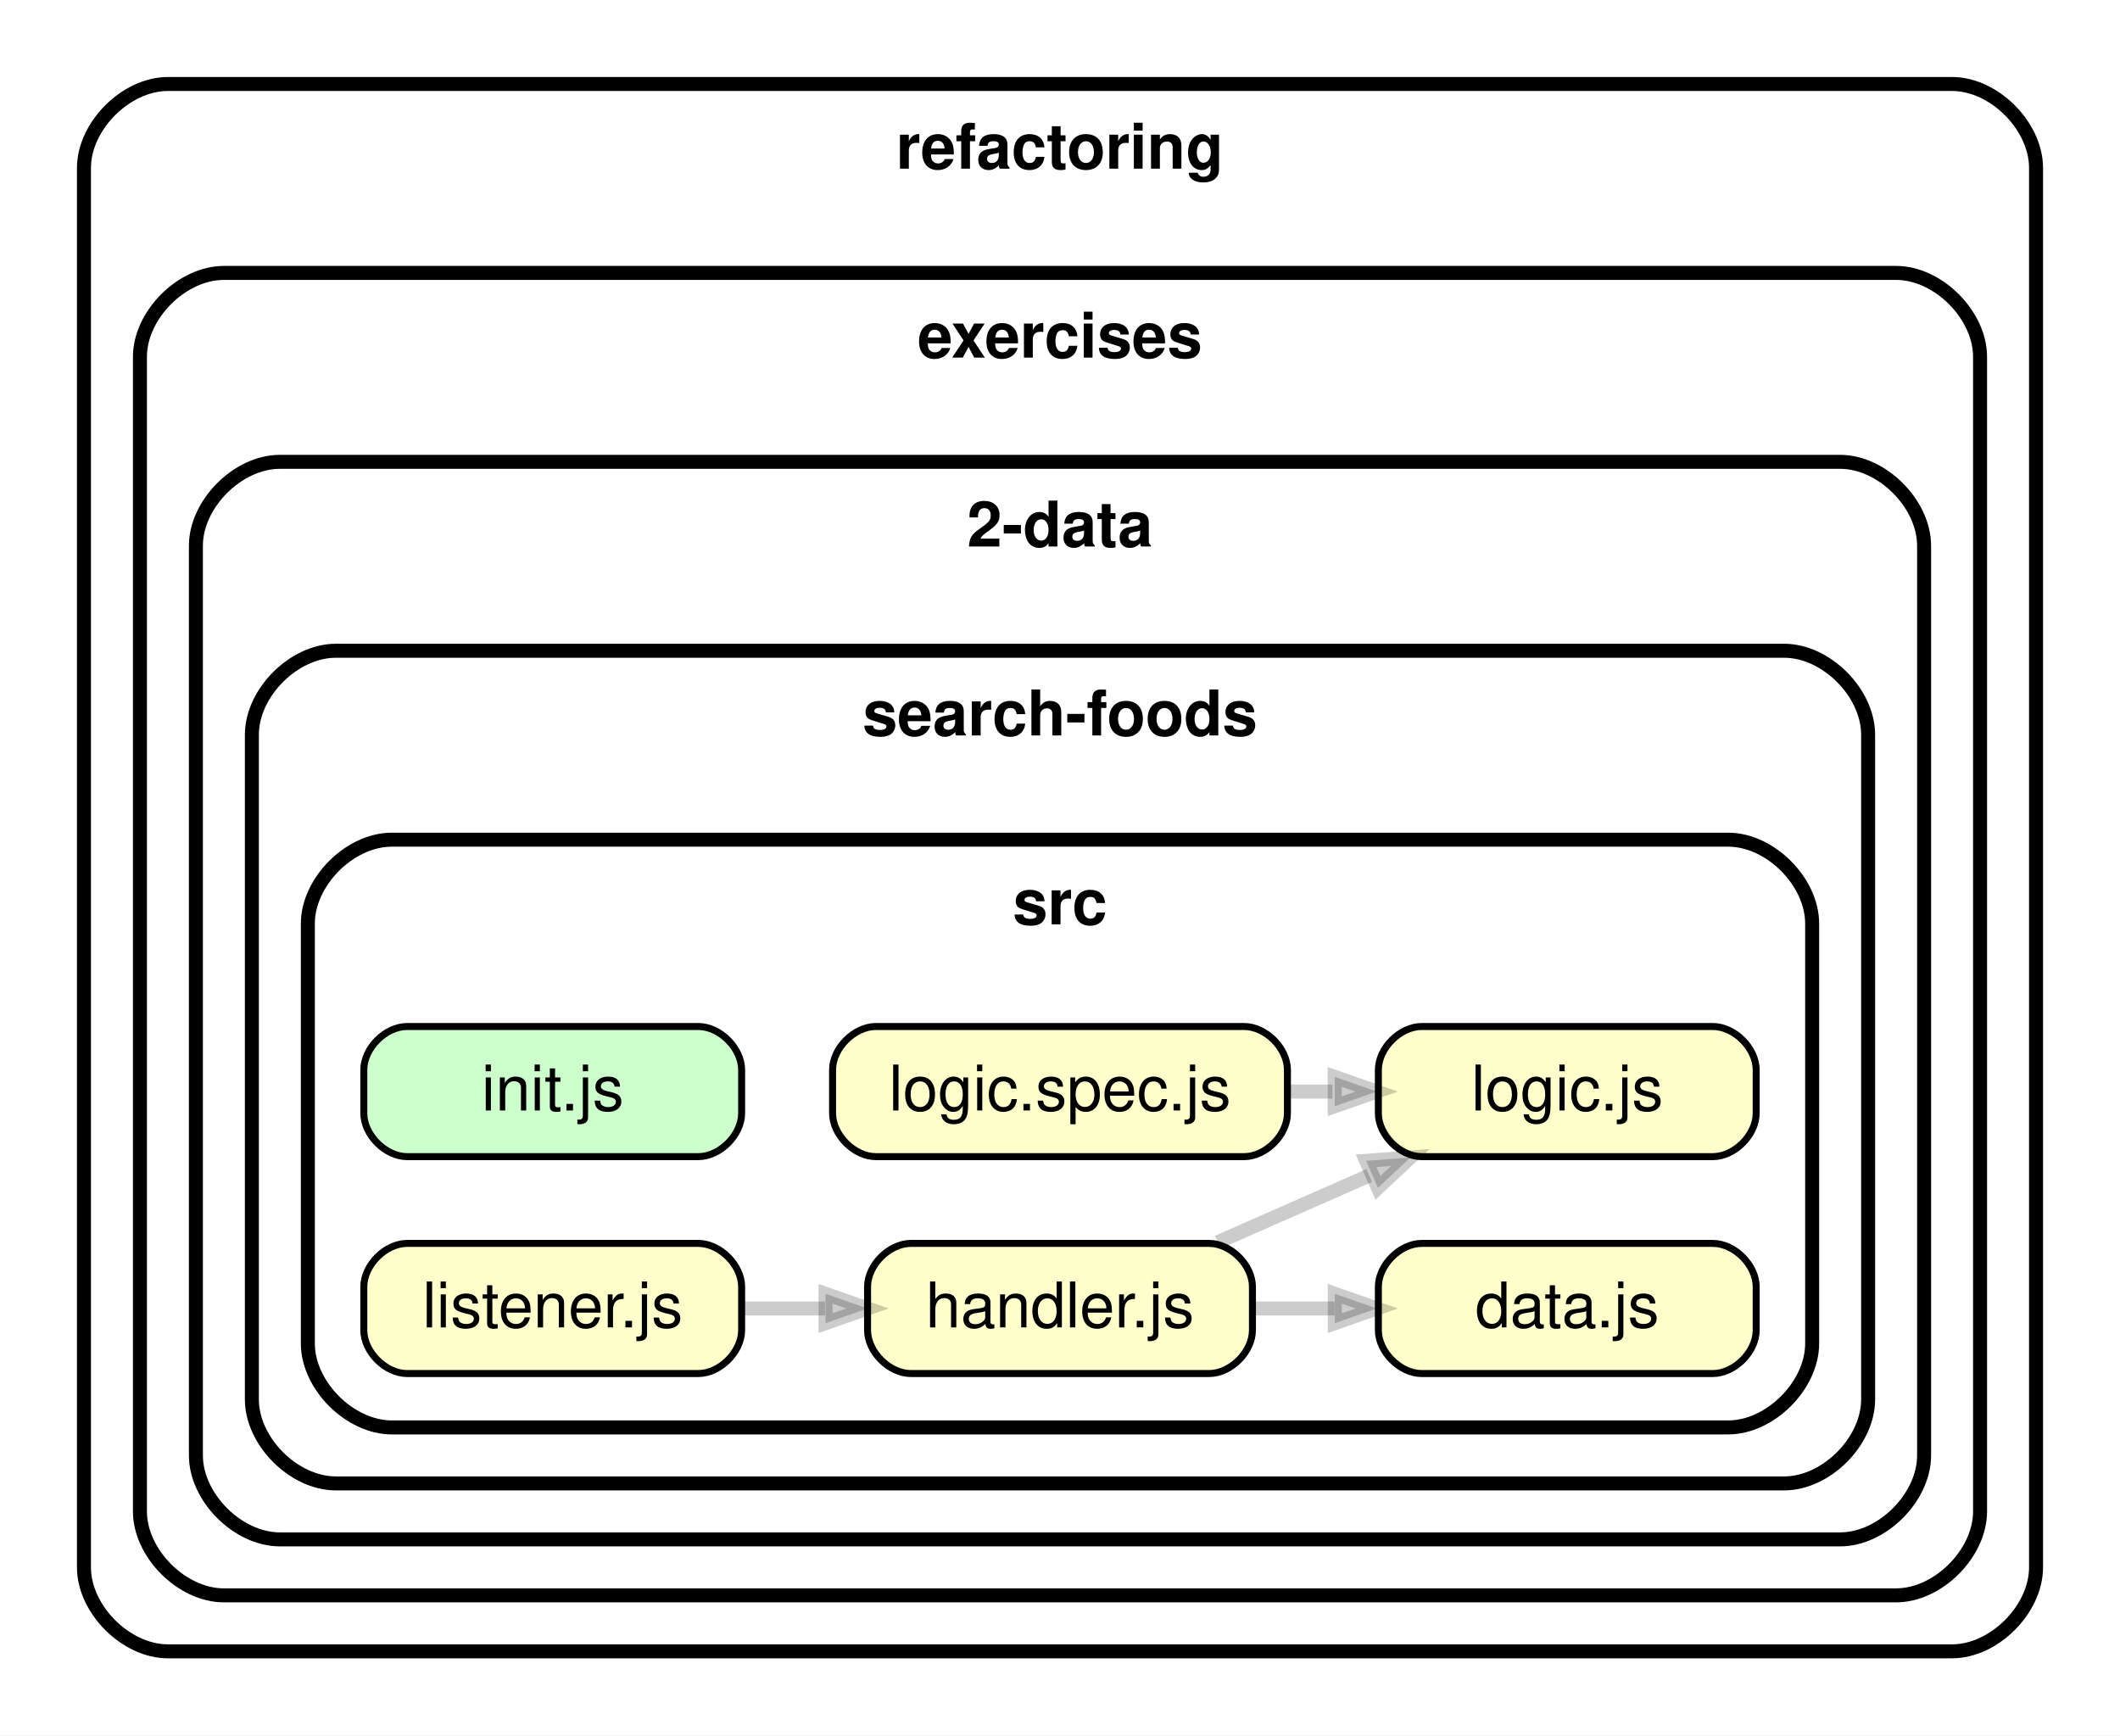
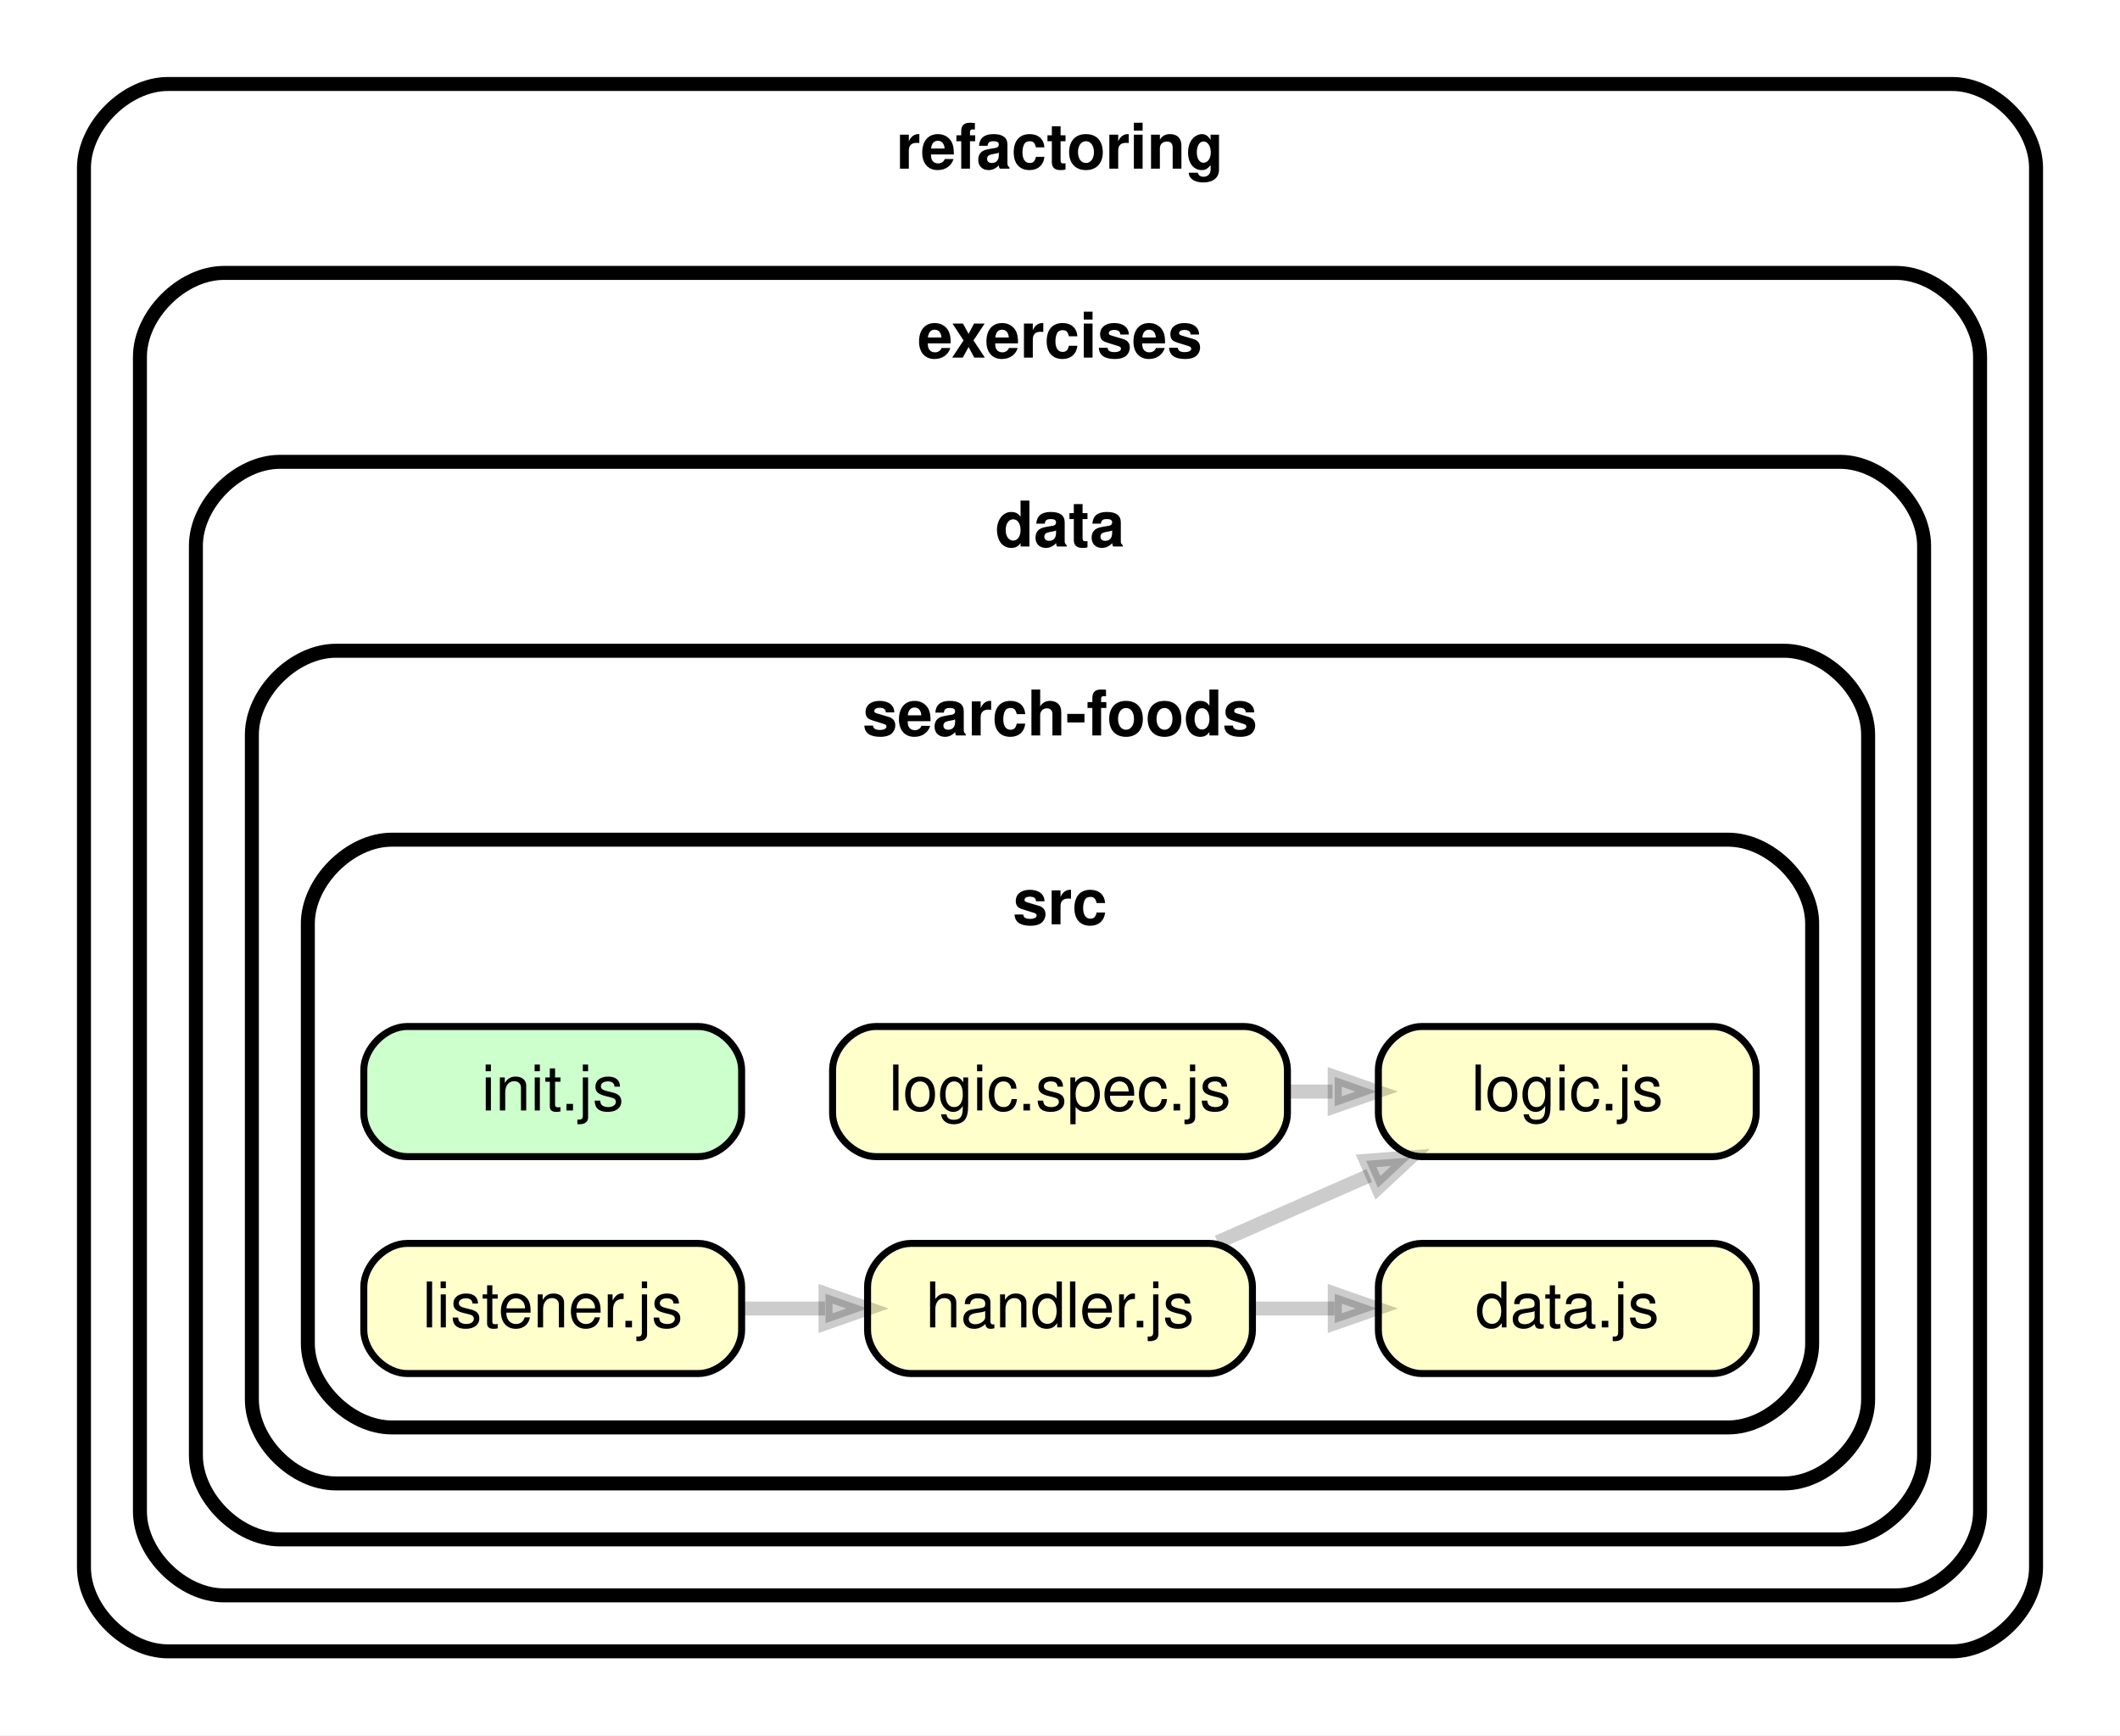
<svg xmlns="http://www.w3.org/2000/svg" xmlns:xlink="http://www.w3.org/1999/xlink" width="303pt" height="248pt" viewBox="0.00 0.00 303.01 248.00">
  <g id="graph0" class="graph" transform="scale(1 1) rotate(0) translate(4 244)">
    <polygon fill="white" stroke="transparent" points="-4,4 -4,-244 299.01,-244 299.01,4 -4,4" />
    <g id="clust1" class="cluster">
      <path fill="#ffffff" stroke="black" stroke-width="2" d="M20,-8C20,-8 275.01,-8 275.01,-8 281.01,-8 287.01,-14 287.01,-20 287.01,-20 287.01,-220 287.01,-220 287.01,-226 281.01,-232 275.01,-232 275.01,-232 20,-232 20,-232 14,-232 8,-226 8,-220 8,-220 8,-20 8,-20 8,-14 14,-8 20,-8" />
      <text text-anchor="middle" x="147.5" y="-219.9" font-family="Helvetica,sans-Serif" font-weight="bold" font-size="9.00">refactoring</text>
    </g>
    <g id="clust2" class="cluster">
      <path fill="#ffffff" stroke="black" stroke-width="2" d="M28,-16C28,-16 267.01,-16 267.01,-16 273.01,-16 279.01,-22 279.01,-28 279.01,-28 279.01,-193 279.01,-193 279.01,-199 273.01,-205 267.01,-205 267.01,-205 28,-205 28,-205 22,-205 16,-199 16,-193 16,-193 16,-28 16,-28 16,-22 22,-16 28,-16" />
      <text text-anchor="middle" x="147.5" y="-192.9" font-family="Helvetica,sans-Serif" font-weight="bold" font-size="9.00">exercises</text>
    </g>
    <g id="clust3" class="cluster">
      <path fill="#ffffff" stroke="black" stroke-width="2" d="M36,-24C36,-24 259.01,-24 259.01,-24 265.01,-24 271.01,-30 271.01,-36 271.01,-36 271.01,-166 271.01,-166 271.01,-172 265.01,-178 259.01,-178 259.01,-178 36,-178 36,-178 30,-178 24,-172 24,-166 24,-166 24,-36 24,-36 24,-30 30,-24 36,-24" />
-       <text text-anchor="middle" x="147.5" y="-165.9" font-family="Helvetica,sans-Serif" font-weight="bold" font-size="9.00">2-data</text>
+       <text text-anchor="middle" x="147.5" y="-165.9" font-family="Helvetica,sans-Serif" font-weight="bold" font-size="9.00">data</text>
    </g>
    <g id="clust4" class="cluster">
      <path fill="#ffffff" stroke="black" stroke-width="2" d="M44,-32C44,-32 251.01,-32 251.01,-32 257.01,-32 263.01,-38 263.01,-44 263.01,-44 263.01,-139 263.01,-139 263.01,-145 257.01,-151 251.01,-151 251.01,-151 44,-151 44,-151 38,-151 32,-145 32,-139 32,-139 32,-44 32,-44 32,-38 38,-32 44,-32" />
      <text text-anchor="middle" x="147.5" y="-138.9" font-family="Helvetica,sans-Serif" font-weight="bold" font-size="9.00">search-foods</text>
    </g>
    <g id="clust5" class="cluster">
      <path fill="#ffffff" stroke="black" stroke-width="2" d="M52,-40C52,-40 243.01,-40 243.01,-40 249.01,-40 255.01,-46 255.01,-52 255.01,-52 255.01,-112 255.01,-112 255.01,-118 249.01,-124 243.01,-124 243.01,-124 52,-124 52,-124 46,-124 40,-118 40,-112 40,-112 40,-52 40,-52 40,-46 46,-40 52,-40" />
      <text text-anchor="middle" x="147.5" y="-111.9" font-family="Helvetica,sans-Serif" font-weight="bold" font-size="9.00">src</text>
    </g>
    <g id="node1" class="node">
      <g id="a_node1">
-         <a xlink:href="refactoring/exercises/2-data/search-foods/src/data.js" xlink:title="data.js">
+         <a xlink:href="refactoring/exercises/data/search-foods/src/data.js" xlink:title="data.js">
          <path fill="#ffffcc" stroke="black" d="M240.81,-66.3C240.81,-66.3 199.21,-66.3 199.21,-66.3 196.11,-66.3 193.01,-63.2 193.01,-60.1 193.01,-60.1 193.01,-53.9 193.01,-53.9 193.01,-50.8 196.11,-47.7 199.21,-47.7 199.21,-47.7 240.81,-47.7 240.81,-47.7 243.91,-47.7 247.01,-50.8 247.01,-53.9 247.01,-53.9 247.01,-60.1 247.01,-60.1 247.01,-63.2 243.91,-66.3 240.81,-66.3" />
          <text text-anchor="middle" x="220.01" y="-54.3" font-family="Helvetica,sans-Serif" font-size="9.00">data.js</text>
        </a>
      </g>
    </g>
    <g id="node2" class="node">
      <g id="a_node2">
-         <a xlink:href="refactoring/exercises/2-data/search-foods/src/handler.js" xlink:title="handler.js">
+         <a xlink:href="refactoring/exercises/data/search-foods/src/handler.js" xlink:title="handler.js">
          <path fill="#ffffcc" stroke="black" d="M168.81,-66.3C168.81,-66.3 126.2,-66.3 126.2,-66.3 123.1,-66.3 120,-63.2 120,-60.1 120,-60.1 120,-53.9 120,-53.9 120,-50.8 123.1,-47.7 126.2,-47.7 126.2,-47.7 168.81,-47.7 168.81,-47.7 171.91,-47.7 175.01,-50.8 175.01,-53.9 175.01,-53.9 175.01,-60.1 175.01,-60.1 175.01,-63.2 171.91,-66.3 168.81,-66.3" />
          <text text-anchor="middle" x="147.5" y="-54.3" font-family="Helvetica,sans-Serif" font-size="9.00">handler.js</text>
        </a>
      </g>
    </g>
    <g id="edge1" class="edge">
      <path fill="none" stroke="#000000" stroke-width="2" stroke-opacity="0.2" d="M175.16,-57C178.94,-57 182.87,-57 186.75,-57" />
      <polygon fill="#000000" fill-opacity="0.2" stroke="#000000" stroke-width="2" stroke-opacity="0.2" points="186.78,-59.1 192.78,-57 186.78,-54.9 186.78,-59.1" />
    </g>
    <g id="node3" class="node">
      <g id="a_node3">
-         <a xlink:href="refactoring/exercises/2-data/search-foods/src/logic.js" xlink:title="logic.js">
+         <a xlink:href="refactoring/exercises/data/search-foods/src/logic.js" xlink:title="logic.js">
          <path fill="#ffffcc" stroke="black" d="M240.81,-97.3C240.81,-97.3 199.21,-97.3 199.21,-97.3 196.11,-97.3 193.01,-94.2 193.01,-91.1 193.01,-91.1 193.01,-84.9 193.01,-84.9 193.01,-81.8 196.11,-78.7 199.21,-78.7 199.21,-78.7 240.81,-78.7 240.81,-78.7 243.91,-78.7 247.01,-81.8 247.01,-84.9 247.01,-84.9 247.01,-91.1 247.01,-91.1 247.01,-94.2 243.91,-97.3 240.81,-97.3" />
          <text text-anchor="middle" x="220.01" y="-85.3" font-family="Helvetica,sans-Serif" font-size="9.00">logic.js</text>
        </a>
      </g>
    </g>
    <g id="edge2" class="edge">
      <path fill="none" stroke="#000000" stroke-width="2" stroke-opacity="0.2" d="M170.04,-66.47C176.87,-69.47 184.52,-72.84 191.7,-76" />
      <polygon fill="#000000" fill-opacity="0.2" stroke="#000000" stroke-width="2" stroke-opacity="0.2" points="191.26,-78.1 197.6,-78.59 192.95,-74.25 191.26,-78.1" />
    </g>
    <g id="node4" class="node">
      <g id="a_node4">
-         <a xlink:href="refactoring/exercises/2-data/search-foods/src/init.js" xlink:title="init.js">
+         <a xlink:href="refactoring/exercises/data/search-foods/src/init.js" xlink:title="init.js">
          <path fill="#ccffcc" stroke="black" d="M95.8,-97.3C95.8,-97.3 54.2,-97.3 54.2,-97.3 51.1,-97.3 48,-94.2 48,-91.1 48,-91.1 48,-84.9 48,-84.9 48,-81.8 51.1,-78.7 54.2,-78.7 54.2,-78.7 95.8,-78.7 95.8,-78.7 98.9,-78.7 102,-81.8 102,-84.9 102,-84.9 102,-91.1 102,-91.1 102,-94.2 98.9,-97.3 95.8,-97.3" />
          <text text-anchor="middle" x="75" y="-85.3" font-family="Helvetica,sans-Serif" font-size="9.00">init.js</text>
        </a>
      </g>
    </g>
    <g id="node5" class="node">
      <g id="a_node5">
-         <a xlink:href="refactoring/exercises/2-data/search-foods/src/listener.js" xlink:title="listener.js">
+         <a xlink:href="refactoring/exercises/data/search-foods/src/listener.js" xlink:title="listener.js">
          <path fill="#ffffcc" stroke="black" d="M95.8,-66.3C95.8,-66.3 54.2,-66.3 54.2,-66.3 51.1,-66.3 48,-63.2 48,-60.1 48,-60.1 48,-53.9 48,-53.9 48,-50.8 51.1,-47.7 54.2,-47.7 54.2,-47.7 95.8,-47.7 95.8,-47.7 98.9,-47.7 102,-50.8 102,-53.9 102,-53.9 102,-60.1 102,-60.1 102,-63.2 98.9,-66.3 95.8,-66.3" />
          <text text-anchor="middle" x="75" y="-54.3" font-family="Helvetica,sans-Serif" font-size="9.00">listener.js</text>
        </a>
      </g>
    </g>
    <g id="edge3" class="edge">
      <path fill="none" stroke="#000000" stroke-width="2" stroke-opacity="0.2" d="M102.25,-57C106.06,-57 110.01,-57 113.92,-57" />
      <polygon fill="#000000" fill-opacity="0.2" stroke="#000000" stroke-width="2" stroke-opacity="0.2" points="113.99,-59.1 119.99,-57 113.99,-54.9 113.99,-59.1" />
    </g>
    <g id="node6" class="node">
      <g id="a_node6">
-         <a xlink:href="refactoring/exercises/2-data/search-foods/src/logic.spec.js" xlink:title="logic.spec.js">
+         <a xlink:href="refactoring/exercises/data/search-foods/src/logic.spec.js" xlink:title="logic.spec.js">
          <path fill="#ffffcc" stroke="black" d="M173.81,-97.3C173.81,-97.3 121.2,-97.3 121.2,-97.3 118.1,-97.3 115,-94.2 115,-91.1 115,-91.1 115,-84.9 115,-84.9 115,-81.8 118.1,-78.7 121.2,-78.7 121.2,-78.7 173.81,-78.7 173.81,-78.7 176.91,-78.7 180.01,-81.8 180.01,-84.9 180.01,-84.9 180.01,-91.1 180.01,-91.1 180.01,-94.2 176.91,-97.3 173.81,-97.3" />
          <text text-anchor="middle" x="147.5" y="-85.3" font-family="Helvetica,sans-Serif" font-size="9.00">logic.spec.js</text>
        </a>
      </g>
    </g>
    <g id="edge4" class="edge">
      <path fill="none" stroke="#000000" stroke-width="2" stroke-opacity="0.2" d="M180.04,-88C182.17,-88 184.31,-88 186.45,-88" />
      <polygon fill="#000000" fill-opacity="0.2" stroke="#000000" stroke-width="2" stroke-opacity="0.2" points="186.77,-90.1 192.77,-88 186.77,-85.9 186.77,-90.1" />
    </g>
  </g>
</svg>
